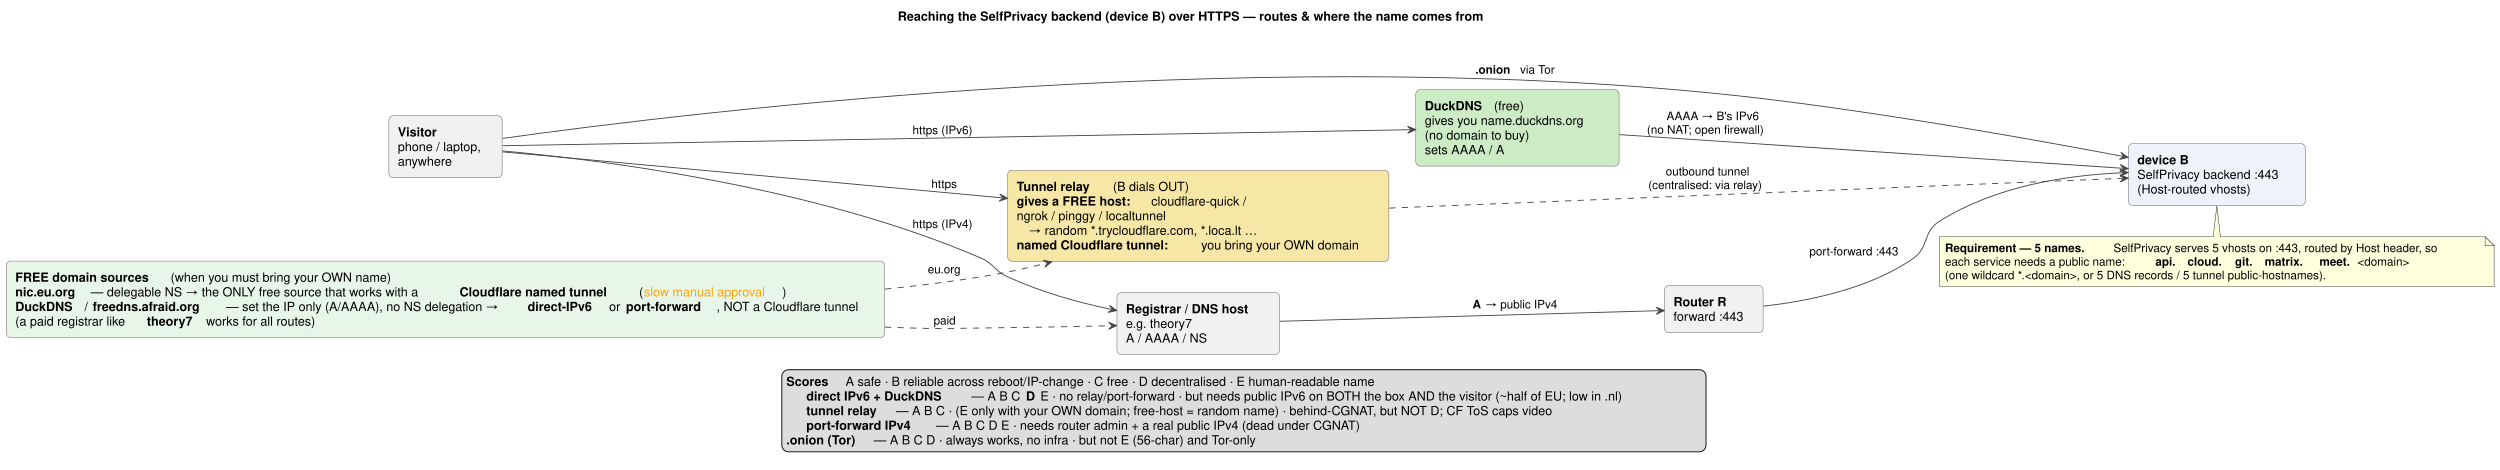
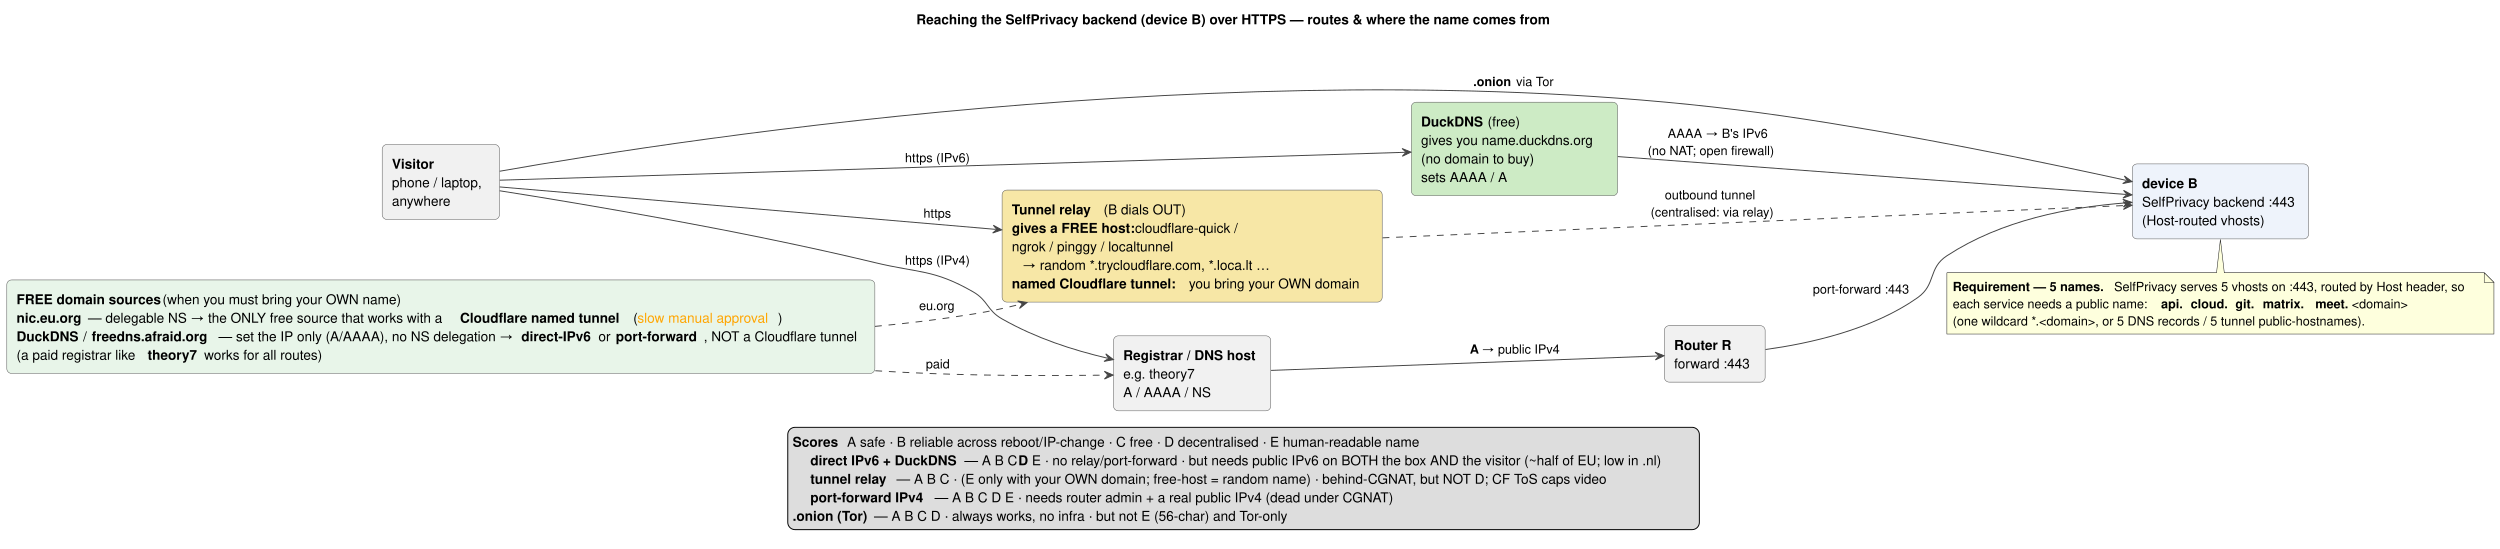
- <svg xmlns="http://www.w3.org/2000/svg" contentStyleType="text/css" data-diagram-type="DESCRIPTION" height="523px" preserveAspectRatio="none" style="width:2785px;height:523px;background:#FFFFFF;" version="1.1" viewBox="0 0 2785 523" width="2785px" zoomAndPan="magnify">
+ <svg xmlns="http://www.w3.org/2000/svg" contentStyleType="text/css" data-diagram-type="DESCRIPTION" height="565px" preserveAspectRatio="none" style="width:2574px;height:565px;background:#FFFFFF;" version="1.1" viewBox="0 0 2574 565" width="2574px" zoomAndPan="magnify">
  <defs>
    <filter height="1" id="b8has7bral45t0" width="1" x="0" y="0">
      <feFlood flood-color="#CDEBC5" result="flood" />
      <feComposite in="SourceGraphic" in2="flood" operator="over" />
    </filter>
    <filter height="1" id="b8has7bral45t1" width="1" x="0" y="0">
      <feFlood flood-color="#F7E7A6" result="flood" />
      <feComposite in="SourceGraphic" in2="flood" operator="over" />
    </filter>
    <filter height="1" id="b8has7bral45t2" width="1" x="0" y="0">
      <feFlood flood-color="#FFFFFF" result="flood" />
      <feComposite in="SourceGraphic" in2="flood" operator="over" />
    </filter>
  </defs>
  <g>
    <g class="title" data-source-line="5">
-       <text fill="#000000" font-family="Helvetica" font-size="14" font-weight="bold" lengthAdjust="spacing" textLength="771.237" x="1000.101" y="22.995">Reaching the SelfPrivacy backend (device B) over HTTPS — routes &amp; where the name comes from</text>
+       <text fill="#000000" font-family="Helvetica" font-size="14" font-weight="bold" lengthAdjust="spacing" textLength="673.845" x="943.454" y="24.966">Reaching the SelfPrivacy backend (device B) over HTTPS — routes &amp; where the name comes from</text>
    </g>
    <g class="entity" data-entity="V" data-source-line="17" data-uid="ent0002" id="entity_V">
-       <rect fill="#F1F1F1" height="68.891" rx="5" ry="5" style="stroke:#555555;stroke-width:0.5;" width="126.176" x="433.17" y="128.977" />
-       <text fill="#000000" font-family="Helvetica" font-size="14" font-weight="bold" lengthAdjust="spacing" textLength="51.98" x="443.17" y="151.972">Visitor</text>
-       <text fill="#000000" font-family="Helvetica" font-size="14" lengthAdjust="spacing" textLength="106.176" x="443.17" y="168.269">phone / laptop,</text>
-       <text fill="#000000" font-family="Helvetica" font-size="14" lengthAdjust="spacing" textLength="69.043" x="443.17" y="184.566">anywhere</text>
+       <rect fill="#F1F1F1" height="77.204" rx="5" ry="5" style="stroke:#555555;stroke-width:0.5;" width="120.73" x="393.51" y="148.768" />
+       <text fill="#000000" font-family="Helvetica" font-size="14" font-weight="bold" lengthAdjust="spacing" textLength="45.696" x="403.51" y="173.734">Visitor</text>
+       <text fill="#000000" font-family="Helvetica" font-size="14" lengthAdjust="spacing" textLength="100.73" x="403.51" y="192.802">phone / laptop,</text>
+       <text fill="#000000" font-family="Helvetica" font-size="14" lengthAdjust="spacing" textLength="64.876" x="403.51" y="211.87">anywhere</text>
    </g>
    <g class="entity" data-entity="B" data-source-line="18" data-uid="ent0003" id="entity_B">
-       <rect fill="#EEF3FB" height="68.891" rx="5" ry="5" style="stroke:#555555;stroke-width:0.5;" width="197.235" x="2370.94" y="159.977" />
-       <text fill="#000000" font-family="Helvetica" font-size="14" font-weight="bold" lengthAdjust="spacing" textLength="66.78" x="2380.94" y="182.972">device B</text>
-       <text fill="#000000" font-family="Helvetica" font-size="14" lengthAdjust="spacing" textLength="177.235" x="2380.94" y="199.269">SelfPrivacy backend :443</text>
-       <text fill="#000000" font-family="Helvetica" font-size="14" lengthAdjust="spacing" textLength="144.286" x="2380.94" y="215.566">(Host-routed vhosts)</text>
+       <rect fill="#EEF3FB" height="77.204" rx="5" ry="5" style="stroke:#555555;stroke-width:0.5;" width="181.573" x="2195.35" y="168.768" />
+       <text fill="#000000" font-family="Helvetica" font-size="14" font-weight="bold" lengthAdjust="spacing" textLength="57.89" x="2205.35" y="193.734">device B</text>
+       <text fill="#000000" font-family="Helvetica" font-size="14" lengthAdjust="spacing" textLength="161.573" x="2205.35" y="212.802">SelfPrivacy backend :443</text>
+       <text fill="#000000" font-family="Helvetica" font-size="14" lengthAdjust="spacing" textLength="134.315" x="2205.35" y="231.87">(Host-routed vhosts)</text>
    </g>
    <g class="entity" data-entity="T" data-source-line="20" data-uid="ent0004" id="entity_T">
-       <rect fill="#F7E7A6" height="101.484" rx="5" ry="5" style="stroke:#555555;stroke-width:0.5;" width="424.681" x="1122.52" y="189.677" />
-       <text fill="#000000" font-family="Helvetica" font-size="14" font-weight="bold" lengthAdjust="spacing" textLength="98.39" x="1132.52" y="212.672">Tunnel relay</text>
-       <text fill="#000000" font-family="Helvetica" font-size="14" lengthAdjust="spacing" textLength="91.786" x="1239.81" y="212.672">(B dials OUT)</text>
-       <text fill="#000000" font-family="Helvetica" font-size="14" font-weight="bold" lengthAdjust="spacing" textLength="145.523" x="1132.52" y="228.969">gives a FREE host:</text>
-       <text fill="#000000" font-family="Helvetica" font-size="14" lengthAdjust="spacing" textLength="121.352" x="1282.494" y="228.969">cloudflare-quick /</text>
-       <text fill="#000000" font-family="Helvetica" font-size="14" lengthAdjust="spacing" textLength="192.363" x="1132.52" y="245.266">ngrok / pinggy / localtunnel</text>
-       <text fill="#000000" font-family="Helvetica" font-size="14" lengthAdjust="spacing" textLength="291.3" x="1145.871" y="261.563">→ random *.trycloudflare.com, *.loca.lt …</text>
-       <text fill="#000000" font-family="Helvetica" font-size="14" font-weight="bold" lengthAdjust="spacing" textLength="201.168" x="1132.52" y="277.86">named Cloudflare tunnel:</text>
-       <text fill="#000000" font-family="Helvetica" font-size="14" lengthAdjust="spacing" textLength="199.062" x="1338.138" y="277.86">you bring your OWN domain</text>
+       <rect fill="#F7E7A6" height="115.34" rx="5" ry="5" style="stroke:#555555;stroke-width:0.5;" width="391.363" x="1031.75" y="195.698" />
+       <text fill="#000000" font-family="Helvetica" font-size="14" font-weight="bold" lengthAdjust="spacing" textLength="87.206" x="1041.75" y="220.664">Tunnel relay</text>
+       <text fill="#000000" font-family="Helvetica" font-size="14" lengthAdjust="spacing" textLength="84.126" x="1136.236" y="220.664">(B dials OUT)</text>
+       <text fill="#000000" font-family="Helvetica" font-size="14" font-weight="bold" lengthAdjust="spacing" textLength="123.2" x="1041.75" y="239.732">gives a FREE host:</text>
+       <text fill="#000000" font-family="Helvetica" font-size="14" lengthAdjust="spacing" textLength="114.45" x="1168.59" y="239.732">cloudflare-quick /</text>
+       <text fill="#000000" font-family="Helvetica" font-size="14" lengthAdjust="spacing" textLength="181.985" x="1041.75" y="258.8">ngrok / pinggy / localtunnel</text>
+       <text fill="#000000" font-family="Helvetica" font-size="14" lengthAdjust="spacing" textLength="270.997" x="1052.67" y="277.868">→ random *.trycloudflare.com, *.loca.lt …</text>
+       <text fill="#000000" font-family="Helvetica" font-size="14" font-weight="bold" lengthAdjust="spacing" textLength="178.709" x="1041.75" y="296.935">named Cloudflare tunnel:</text>
+       <text fill="#000000" font-family="Helvetica" font-size="14" lengthAdjust="spacing" textLength="189.013" x="1224.099" y="296.935">you bring your OWN domain</text>
    </g>
    <g class="entity" data-entity="DD" data-source-line="21" data-uid="ent0005" id="entity_DD">
-       <rect fill="#CDEBC5" height="85.188" rx="5" ry="5" style="stroke:#555555;stroke-width:0.5;" width="226.473" x="1577.2" y="99.827" />
-       <text fill="#000000" font-family="Helvetica" font-size="14" font-weight="bold" lengthAdjust="spacing" textLength="72.618" x="1587.2" y="122.822">DuckDNS</text>
-       <text fill="#000000" font-family="Helvetica" font-size="14" lengthAdjust="spacing" textLength="38.835" x="1664.268" y="122.822">(free)</text>
-       <text fill="#000000" font-family="Helvetica" font-size="14" lengthAdjust="spacing" textLength="206.473" x="1587.2" y="139.119">gives you  name.duckdns.org</text>
-       <text fill="#000000" font-family="Helvetica" font-size="14" lengthAdjust="spacing" textLength="134.244" x="1587.2" y="155.416">(no domain to buy)</text>
-       <text fill="#000000" font-family="Helvetica" font-size="14" lengthAdjust="spacing" textLength="94.644" x="1587.2" y="171.713">sets AAAA / A</text>
+       <rect fill="#CDEBC5" height="96.272" rx="5" ry="5" style="stroke:#555555;stroke-width:0.5;" width="212.401" x="1453.11" y="105.228" />
+       <text fill="#000000" font-family="Helvetica" font-size="14" font-weight="bold" lengthAdjust="spacing" textLength="64.89" x="1463.11" y="130.194">DuckDNS</text>
+       <text fill="#000000" font-family="Helvetica" font-size="14" lengthAdjust="spacing" textLength="34.79" x="1531.64" y="130.194">(free)</text>
+       <text fill="#000000" font-family="Helvetica" font-size="14" lengthAdjust="spacing" textLength="192.401" x="1463.11" y="149.262">gives you  name.duckdns.org</text>
+       <text fill="#000000" font-family="Helvetica" font-size="14" lengthAdjust="spacing" textLength="124.656" x="1463.11" y="168.33">(no domain to buy)</text>
+       <text fill="#000000" font-family="Helvetica" font-size="14" lengthAdjust="spacing" textLength="87.22" x="1463.11" y="187.398">sets AAAA / A</text>
    </g>
    <g class="entity" data-entity="REG" data-source-line="22" data-uid="ent0006" id="entity_REG">
-       <rect fill="#F1F1F1" height="68.891" rx="5" ry="5" style="stroke:#555555;stroke-width:0.5;" width="181.144" x="1244.29" y="325.977" />
-       <text fill="#000000" font-family="Helvetica" font-size="14" font-weight="bold" lengthAdjust="spacing" textLength="161.144" x="1254.29" y="348.972">Registrar / DNS host</text>
-       <text fill="#000000" font-family="Helvetica" font-size="14" lengthAdjust="spacing" textLength="85.34" x="1254.29" y="365.269">e.g. theory7</text>
-       <text fill="#000000" font-family="Helvetica" font-size="14" lengthAdjust="spacing" textLength="94.48" x="1254.29" y="381.566">A / AAAA / NS</text>
+       <rect fill="#F1F1F1" height="77.204" rx="5" ry="5" style="stroke:#555555;stroke-width:0.5;" width="161.904" x="1146.48" y="345.768" />
+       <text fill="#000000" font-family="Helvetica" font-size="14" font-weight="bold" lengthAdjust="spacing" textLength="141.904" x="1156.48" y="370.734">Registrar / DNS host</text>
+       <text fill="#000000" font-family="Helvetica" font-size="14" lengthAdjust="spacing" textLength="78.652" x="1156.48" y="389.802">e.g. theory7</text>
+       <text fill="#000000" font-family="Helvetica" font-size="14" lengthAdjust="spacing" textLength="88.032" x="1156.48" y="408.87">A / AAAA / NS</text>
    </g>
    <g class="entity" data-entity="R" data-source-line="23" data-uid="ent0007" id="entity_R">
-       <rect fill="#F1F1F1" height="52.594" rx="5" ry="5" style="stroke:#555555;stroke-width:0.5;" width="109.811" x="1854.27" y="318.127" />
-       <text fill="#000000" font-family="Helvetica" font-size="14" font-weight="bold" lengthAdjust="spacing" textLength="69.111" x="1864.27" y="341.122">Router R</text>
-       <text fill="#000000" font-family="Helvetica" font-size="14" lengthAdjust="spacing" textLength="89.811" x="1864.27" y="357.419">forward :443</text>
+       <rect fill="#F1F1F1" height="58.136" rx="5" ry="5" style="stroke:#555555;stroke-width:0.5;" width="103.734" x="1713.65" y="335.298" />
+       <text fill="#000000" font-family="Helvetica" font-size="14" font-weight="bold" lengthAdjust="spacing" textLength="60.69" x="1723.65" y="360.264">Router R</text>
+       <text fill="#000000" font-family="Helvetica" font-size="14" lengthAdjust="spacing" textLength="83.734" x="1723.65" y="379.332">forward :443</text>
    </g>
    <g class="entity" data-entity="GMN16" data-source-line="38" data-uid="ent0017" id="entity_GMN16">
-       <path d="M2160.67,263.727 L2160.67,319.125 A0,0 0 0 0 2160.67,319.125 L2778.439,319.125 A0,0 0 0 0 2778.439,319.125 L2778.439,273.727 L2768.439,263.727 L2473.56,263.727 L2469.56,229.167 L2465.56,263.727 L2160.67,263.727 A0,0 0 0 0 2160.67,263.727" fill="#FEFFDD" style="stroke:#181818;stroke-width:0.5;" />
-       <path d="M2768.439,263.727 L2768.439,273.727 L2778.439,273.727 L2768.439,263.727" fill="#FEFFDD" style="stroke:#181818;stroke-width:0.5;" />
-       <text fill="#000000" font-family="Helvetica" font-size="13" font-weight="bold" lengthAdjust="spacing" textLength="183.593" x="2166.67" y="280.794">Requirement — 5 names.</text>
-       <text fill="#000000" font-family="Helvetica" font-size="13" lengthAdjust="spacing" textLength="409.043" x="2354.396" y="280.794">SelfPrivacy serves 5 vhosts on :443, routed by Host header, so</text>
-       <text fill="#000000" font-family="Helvetica" font-size="13" lengthAdjust="spacing" textLength="226.167" x="2166.67" y="295.927">each service needs a public name:</text>
-       <text fill="#000000" font-family="Helvetica" font-size="13" font-weight="bold" lengthAdjust="spacing" textLength="27.473" x="2401.102" y="295.927">api.</text>
-       <text fill="#000000" font-family="Helvetica" font-size="13" lengthAdjust="spacing" textLength="8.265" x="2428.574" y="295.927">  </text>
-       <text fill="#000000" font-family="Helvetica" font-size="13" font-weight="bold" lengthAdjust="spacing" textLength="44.592" x="2436.839" y="295.927">cloud.</text>
-       <text fill="#000000" font-family="Helvetica" font-size="13" lengthAdjust="spacing" textLength="8.265" x="2481.431" y="295.927">  </text>
-       <text fill="#000000" font-family="Helvetica" font-size="13" font-weight="bold" lengthAdjust="spacing" textLength="24.915" x="2489.696" y="295.927">git.</text>
-       <text fill="#000000" font-family="Helvetica" font-size="13" lengthAdjust="spacing" textLength="8.265" x="2514.61" y="295.927">  </text>
-       <text fill="#000000" font-family="Helvetica" font-size="13" font-weight="bold" lengthAdjust="spacing" textLength="52.724" x="2522.875" y="295.927">matrix.</text>
-       <text fill="#000000" font-family="Helvetica" font-size="13" lengthAdjust="spacing" textLength="8.265" x="2575.599" y="295.927">  </text>
-       <text fill="#000000" font-family="Helvetica" font-size="13" font-weight="bold" lengthAdjust="spacing" textLength="42.333" x="2583.863" y="295.927">meet.</text>
-       <text fill="#000000" font-family="Helvetica" font-size="13" lengthAdjust="spacing" textLength="70.472" x="2626.196" y="295.927">&lt;domain&gt;</text>
-       <text fill="#000000" font-family="Helvetica" font-size="13" lengthAdjust="spacing" textLength="487.798" x="2166.67" y="311.059">(one wildcard *.&lt;domain&gt;, or 5 DNS records / 5 tunnel public-hostnames).</text>
+       <path d="M2004.51,280.808 L2004.51,343.926 A0,0 0 0 0 2004.51,343.926 L2567.753,343.926 A0,0 0 0 0 2567.753,343.926 L2567.753,290.808 L2557.753,280.808 L2290.14,280.808 L2286.14,246.438 L2282.14,280.808 L2004.51,280.808 A0,0 0 0 0 2004.51,280.808" fill="#FEFFDD" style="stroke:#181818;stroke-width:0.5;" />
+       <path d="M2557.753,280.808 L2557.753,290.808 L2567.753,290.808 L2557.753,280.808" fill="#FEFFDD" style="stroke:#181818;stroke-width:0.5;" />
+       <text fill="#000000" font-family="Helvetica" font-size="13" font-weight="bold" lengthAdjust="spacing" textLength="162.799" x="2010.51" y="299.705">Requirement — 5 names.</text>
+       <text fill="#000000" font-family="Helvetica" font-size="13" lengthAdjust="spacing" textLength="376.064" x="2176.689" y="299.705">SelfPrivacy serves 5 vhosts on :443, routed by Host header, so</text>
+       <text fill="#000000" font-family="Helvetica" font-size="13" lengthAdjust="spacing" textLength="207.74" x="2010.51" y="317.411">each service needs a public name:</text>
+       <text fill="#000000" font-family="Helvetica" font-size="13" font-weight="bold" lengthAdjust="spacing" textLength="23.751" x="2225.01" y="317.411">api.</text>
+       <text fill="#000000" font-family="Helvetica" font-size="13" lengthAdjust="spacing" textLength="6.76" x="2248.761" y="317.411">  </text>
+       <text fill="#000000" font-family="Helvetica" font-size="13" font-weight="bold" lengthAdjust="spacing" textLength="39.169" x="2255.521" y="317.411">cloud.</text>
+       <text fill="#000000" font-family="Helvetica" font-size="13" lengthAdjust="spacing" textLength="6.76" x="2294.69" y="317.411">  </text>
+       <text fill="#000000" font-family="Helvetica" font-size="13" font-weight="bold" lengthAdjust="spacing" textLength="21.541" x="2301.45" y="317.411">git.</text>
+       <text fill="#000000" font-family="Helvetica" font-size="13" lengthAdjust="spacing" textLength="6.76" x="2322.991" y="317.411">  </text>
+       <text fill="#000000" font-family="Helvetica" font-size="13" font-weight="bold" lengthAdjust="spacing" textLength="47.346" x="2329.751" y="317.411">matrix.</text>
+       <text fill="#000000" font-family="Helvetica" font-size="13" lengthAdjust="spacing" textLength="6.76" x="2377.097" y="317.411">  </text>
+       <text fill="#000000" font-family="Helvetica" font-size="13" font-weight="bold" lengthAdjust="spacing" textLength="37.479" x="2383.857" y="317.411">meet.</text>
+       <text fill="#000000" font-family="Helvetica" font-size="13" lengthAdjust="spacing" textLength="61.568" x="2421.336" y="317.411">&lt;domain&gt;</text>
+       <text fill="#000000" font-family="Helvetica" font-size="13" lengthAdjust="spacing" textLength="450.177" x="2010.51" y="335.117">(one wildcard *.&lt;domain&gt;, or 5 DNS records / 5 tunnel public-hostnames).</text>
    </g>
    <g class="entity" data-entity="SRC" data-source-line="43" data-uid="ent0019" id="entity_SRC">
-       <rect fill="#E8F5E9" height="85.188" rx="5" ry="5" style="stroke:#555555;stroke-width:0.5;" width="978.521" x="7" y="290.827" />
-       <text fill="#000000" font-family="Helvetica" font-size="14" font-weight="bold" lengthAdjust="spacing" textLength="168.608" x="17" y="313.822">FREE domain sources</text>
-       <text fill="#000000" font-family="Helvetica" font-size="14" lengthAdjust="spacing" textLength="279.262" x="190.059" y="313.822">(when you must bring your OWN name)</text>
-       <text fill="#000000" font-family="Helvetica" font-size="14" font-weight="bold" lengthAdjust="spacing" textLength="79.707" x="17" y="330.119">nic.eu.org</text>
-       <text fill="#000000" font-family="Helvetica" font-size="14" lengthAdjust="spacing" textLength="406.315" x="101.157" y="330.119">— delegable NS → the ONLY free source that works with a</text>
-       <text fill="#000000" font-family="Helvetica" font-size="14" font-weight="bold" lengthAdjust="spacing" textLength="195.569" x="511.922" y="330.119">Cloudflare named tunnel</text>
-       <text fill="#000000" font-family="Helvetica" font-size="14" lengthAdjust="spacing" textLength="5.462" x="711.941" y="330.119">(</text>
-       <text fill="#FFA500" font-family="Helvetica" font-size="14" lengthAdjust="spacing" textLength="153.959" x="717.403" y="330.119">slow manual approval</text>
-       <text fill="#000000" font-family="Helvetica" font-size="14" lengthAdjust="spacing" textLength="5.462" x="871.362" y="330.119">)</text>
-       <text fill="#000000" font-family="Helvetica" font-size="14" font-weight="bold" lengthAdjust="spacing" textLength="72.618" x="17" y="346.416">DuckDNS</text>
-       <text fill="#000000" font-family="Helvetica" font-size="14" lengthAdjust="spacing" textLength="4.717" x="94.068" y="346.416">/</text>
-       <text fill="#000000" font-family="Helvetica" font-size="14" font-weight="bold" lengthAdjust="spacing" textLength="144.197" x="103.235" y="346.416">freedns.afraid.org</text>
-       <text fill="#000000" font-family="Helvetica" font-size="14" lengthAdjust="spacing" textLength="331.399" x="251.883" y="346.416">— set the IP only (A/AAAA), no NS delegation →</text>
-       <text fill="#000000" font-family="Helvetica" font-size="14" font-weight="bold" lengthAdjust="spacing" textLength="86.358" x="587.732" y="346.416">direct-IPv6</text>
-       <text fill="#000000" font-family="Helvetica" font-size="14" lengthAdjust="spacing" textLength="14.321" x="678.541" y="346.416">or</text>
-       <text fill="#000000" font-family="Helvetica" font-size="14" font-weight="bold" lengthAdjust="spacing" textLength="100.967" x="697.312" y="346.416">port-forward</text>
-       <text fill="#000000" font-family="Helvetica" font-size="14" lengthAdjust="spacing" textLength="177.242" x="798.279" y="346.416">, NOT a Cloudflare tunnel</text>
-       <text fill="#000000" font-family="Helvetica" font-size="14" lengthAdjust="spacing" textLength="142.153" x="17" y="362.713">(a paid registrar like</text>
-       <text fill="#000000" font-family="Helvetica" font-size="14" font-weight="bold" lengthAdjust="spacing" textLength="61.544" x="163.603" y="362.713">theory7</text>
-       <text fill="#000000" font-family="Helvetica" font-size="14" lengthAdjust="spacing" textLength="140.185" x="229.598" y="362.713">works for all routes)</text>
+       <rect fill="#E8F5E9" height="96.272" rx="5" ry="5" style="stroke:#555555;stroke-width:0.5;" width="893.751" x="7" y="288.228" />
+       <text fill="#000000" font-family="Helvetica" font-size="14" font-weight="bold" lengthAdjust="spacing" textLength="146.691" x="17" y="313.194">FREE domain sources</text>
+       <text fill="#000000" font-family="Helvetica" font-size="14" lengthAdjust="spacing" textLength="261.603" x="167.331" y="313.194">(when you must bring your OWN name)</text>
+       <text fill="#000000" font-family="Helvetica" font-size="14" font-weight="bold" lengthAdjust="spacing" textLength="70" x="17" y="332.262">nic.eu.org</text>
+       <text fill="#000000" font-family="Helvetica" font-size="14" lengthAdjust="spacing" textLength="379.356" x="90.64" y="332.262">— delegable NS → the ONLY free source that works with a</text>
+       <text fill="#000000" font-family="Helvetica" font-size="14" font-weight="bold" lengthAdjust="spacing" textLength="174.719" x="473.636" y="332.262">Cloudflare named tunnel</text>
+       <text fill="#000000" font-family="Helvetica" font-size="14" lengthAdjust="spacing" textLength="4.2" x="651.995" y="332.262">(</text>
+       <text fill="#FFA500" font-family="Helvetica" font-size="14" lengthAdjust="spacing" textLength="144.69" x="656.196" y="332.262">slow manual approval</text>
+       <text fill="#000000" font-family="Helvetica" font-size="14" lengthAdjust="spacing" textLength="4.2" x="800.885" y="332.262">)</text>
+       <text fill="#000000" font-family="Helvetica" font-size="14" font-weight="bold" lengthAdjust="spacing" textLength="64.89" x="17" y="351.33">DuckDNS</text>
+       <text fill="#000000" font-family="Helvetica" font-size="14" lengthAdjust="spacing" textLength="5.208" x="85.53" y="351.33">/</text>
+       <text fill="#000000" font-family="Helvetica" font-size="14" font-weight="bold" lengthAdjust="spacing" textLength="127.022" x="94.378" y="351.33">freedns.afraid.org</text>
+       <text fill="#000000" font-family="Helvetica" font-size="14" lengthAdjust="spacing" textLength="308.027" x="225.039" y="351.33">— set the IP only (A/AAAA), no NS delegation →</text>
+       <text fill="#000000" font-family="Helvetica" font-size="14" font-weight="bold" lengthAdjust="spacing" textLength="75.754" x="536.706" y="351.33">direct-IPv6</text>
+       <text fill="#000000" font-family="Helvetica" font-size="14" lengthAdjust="spacing" textLength="14.252" x="616.1" y="351.33">or</text>
+       <text fill="#000000" font-family="Helvetica" font-size="14" font-weight="bold" lengthAdjust="spacing" textLength="90.566" x="633.992" y="351.33">port-forward</text>
+       <text fill="#000000" font-family="Helvetica" font-size="14" lengthAdjust="spacing" textLength="166.193" x="724.557" y="351.33">, NOT a Cloudflare tunnel</text>
+       <text fill="#000000" font-family="Helvetica" font-size="14" lengthAdjust="spacing" textLength="131.333" x="17" y="370.398">(a paid registrar like</text>
+       <text fill="#000000" font-family="Helvetica" font-size="14" font-weight="bold" lengthAdjust="spacing" textLength="54.544" x="151.974" y="370.398">theory7</text>
+       <text fill="#000000" font-family="Helvetica" font-size="14" lengthAdjust="spacing" textLength="131.263" x="210.157" y="370.398">works for all routes)</text>
    </g>
    <g class="link" data-entity-1="V" data-entity-2="T" data-source-line="25" data-uid="lnk8" id="link_V_T">
-       <path d="M559.8,169.177 C677.4,179.997 930.385,203.287 1116.415,220.407" fill="none" id="V-to-T" style="stroke:#444444;stroke-width:1;" />
-       <polygon fill="#444444" points="1122.39,220.957,1113.794,216.149,1117.411,220.499,1113.061,224.115,1122.39,220.957" style="stroke:#444444;stroke-width:1;" />
-       <text fill="#000000" font-family="Helvetica" font-size="13" lengthAdjust="spacing" textLength="33.459" x="1037.52" y="209.384">https</text>
+       <path d="M514.46,192.458 C623.77,201.818 854.792,221.577 1025.362,236.167" fill="none" id="V-to-T" style="stroke:#444444;stroke-width:1;" />
+       <polygon fill="#444444" points="1031.34,236.678,1022.714,231.925,1026.358,236.252,1022.032,239.896,1031.34,236.678" style="stroke:#444444;stroke-width:1;" />
+       <text fill="#000000" font-family="Helvetica" font-size="13" lengthAdjust="spacing" textLength="31.642" x="950.75" y="224.115">https</text>
    </g>
    <g class="link" data-entity-1="T" data-entity-2="B" data-source-line="26" data-uid="lnk9" id="link_T_B">
-       <path d="M1547.58,231.827 C1793.47,221.837 2182.575,206.04 2364.765,198.64" fill="none" id="T-to-B" style="stroke:#444444;stroke-width:1;stroke-dasharray:7,7;" />
-       <polygon fill="#444444" points="2370.76,198.397,2361.605,194.765,2365.764,198.6,2361.93,202.759,2370.76,198.397" style="stroke:#444444;stroke-width:1;" />
-       <text fill="#000000" font-family="Helvetica" font-size="13" lengthAdjust="spacing" textLength="107.783" x="1855.635" y="195.434">outbound tunnel</text>
-       <text fill="#000000" font-family="Helvetica" font-size="13" lengthAdjust="spacing" textLength="146.713" x="1836.17" y="210.567">(centralised: via relay)</text>
+       <path d="M1423.48,244.878 C1653.22,234.878 2019.076,218.949 2189.106,211.549" fill="none" id="T-to-B" style="stroke:#444444;stroke-width:1;stroke-dasharray:7,7;" />
+       <polygon fill="#444444" points="2195.1,211.288,2185.935,207.683,2190.105,211.505,2186.282,215.675,2195.1,211.288" style="stroke:#444444;stroke-width:1;" />
+       <text fill="#000000" font-family="Helvetica" font-size="13" lengthAdjust="spacing" textLength="103.376" x="1714.07" y="205.205">outbound tunnel</text>
+       <text fill="#000000" font-family="Helvetica" font-size="13" lengthAdjust="spacing" textLength="132.496" x="1699.51" y="222.911">(centralised: via relay)</text>
    </g>
    <g class="link" data-entity-1="V" data-entity-2="DD" data-source-line="28" data-uid="lnk10" id="link_V_DD">
-       <path d="M559.68,162.327 C750.96,158.957 1324.891,148.843 1571.041,144.503" fill="none" id="V-to-DD" style="stroke:#444444;stroke-width:1;" />
-       <polygon fill="#444444" points="1577.04,144.397,1567.971,140.556,1572.041,144.485,1568.112,148.555,1577.04,144.397" style="stroke:#444444;stroke-width:1;" />
-       <text fill="#000000" font-family="Helvetica" font-size="13" lengthAdjust="spacing" textLength="75.372" x="1016.52" y="149.434">https (IPv6)</text>
+       <path d="M514.59,185.528 C693.17,180.028 1218.803,163.823 1446.693,156.803" fill="none" id="V-to-DD" style="stroke:#444444;stroke-width:1;" />
+       <polygon fill="#444444" points="1452.69,156.618,1443.571,152.897,1447.692,156.772,1443.817,160.893,1452.69,156.618" style="stroke:#444444;stroke-width:1;" />
+       <text fill="#000000" font-family="Helvetica" font-size="13" lengthAdjust="spacing" textLength="69.134" x="931.75" y="166.995">https (IPv6)</text>
    </g>
    <g class="link" data-entity-1="DD" data-entity-2="B" data-source-line="29" data-uid="lnk11" id="link_DD_B">
-       <path d="M1804.02,149.957 C1956.51,160.157 2220.203,177.807 2364.683,187.467" fill="none" id="DD-to-B" style="stroke:#444444;stroke-width:1;" />
-       <polygon fill="#444444" points="2370.67,187.867,2361.957,183.275,2365.681,187.533,2361.423,191.258,2370.67,187.867" style="stroke:#444444;stroke-width:1;" />
-       <text fill="#000000" font-family="Helvetica" font-size="13" lengthAdjust="spacing" textLength="105.765" x="1856.522" y="133.794">AAAA → B's IPv6</text>
-       <text fill="#000000" font-family="Helvetica" font-size="13" lengthAdjust="spacing" textLength="149.468" x="1834.67" y="148.927">(no NAT; open firewall)</text>
+       <path d="M1665.71,161.218 C1808.43,171.848 2054.737,190.202 2189.077,200.212" fill="none" id="DD-to-B" style="stroke:#444444;stroke-width:1;" />
+       <polygon fill="#444444" points="2195.06,200.658,2186.382,196,2190.074,200.286,2185.788,203.978,2195.06,200.658" style="stroke:#444444;stroke-width:1;" />
+       <text fill="#000000" font-family="Helvetica" font-size="13" lengthAdjust="spacing" textLength="97.604" x="1717.063" y="141.965">AAAA → B's IPv6</text>
+       <text fill="#000000" font-family="Helvetica" font-size="13" lengthAdjust="spacing" textLength="138.71" x="1696.51" y="159.671">(no NAT; open firewall)</text>
    </g>
    <g class="link" data-entity-1="V" data-entity-2="REG" data-source-line="31" data-uid="lnk12" id="link_V_REG">
-       <path d="M559.72,168.107 C670.96,178.237 908.9,208.037 1092.52,287.417 C1107.46,293.877 1107.7,301.697 1122.52,308.417 C1160.71,325.757 1199.649,336.587 1238.149,344.717" fill="none" id="V-to-REG" style="stroke:#444444;stroke-width:1;" />
-       <polygon fill="#444444" points="1244.02,345.957,1236.041,340.184,1239.128,344.924,1234.388,348.011,1244.02,345.957" style="stroke:#444444;stroke-width:1;" />
-       <text fill="#000000" font-family="Helvetica" font-size="13" lengthAdjust="spacing" textLength="75.372" x="1016.52" y="253.954">https (IPv4)</text>
+       <path d="M514.43,196.418 C600.33,209.928 763.73,237.358 900.75,270.368 C946.28,281.328 961.11,277.108 1001.75,300.368 C1017.58,309.428 1015.88,319.378 1031.75,328.368 C1066.94,348.308 1103.961,360.249 1140.501,368.879" fill="none" id="V-to-REG" style="stroke:#444444;stroke-width:1;" />
+       <polygon fill="#444444" points="1146.34,370.258,1138.5,364.296,1141.474,369.109,1136.662,372.082,1146.34,370.258" style="stroke:#444444;stroke-width:1;" />
+       <text fill="#000000" font-family="Helvetica" font-size="13" lengthAdjust="spacing" textLength="69.134" x="931.75" y="272.485">https (IPv4)</text>
    </g>
    <g class="link" data-entity-1="REG" data-entity-2="R" data-source-line="32" data-uid="lnk13" id="link_REG_R">
-       <path d="M1425.92,357.907 C1546.16,354.547 1749.432,348.854 1847.952,346.104" fill="none" id="REG-to-R" style="stroke:#444444;stroke-width:1;" />
-       <polygon fill="#444444" points="1853.95,345.937,1844.842,342.19,1848.952,346.076,1845.065,350.186,1853.95,345.937" style="stroke:#444444;stroke-width:1;" />
-       <text fill="#000000" font-family="Helvetica" font-size="13" font-weight="bold" lengthAdjust="spacing" textLength="10.061" x="1640.44" y="343.554">A</text>
-       <text fill="#000000" font-family="Helvetica" font-size="13" lengthAdjust="spacing" textLength="85.909" x="1654.633" y="343.554">→ public IPv4</text>
+       <path d="M1308.69,381.368 C1420.41,377.208 1613.614,369.991 1707.234,366.501" fill="none" id="REG-to-R" style="stroke:#444444;stroke-width:1;" />
+       <polygon fill="#444444" points="1713.23,366.278,1704.087,362.616,1708.234,366.464,1704.385,370.61,1713.23,366.278" style="stroke:#444444;stroke-width:1;" />
+       <text fill="#000000" font-family="Helvetica" font-size="13" font-weight="bold" lengthAdjust="spacing" textLength="8.97" x="1513.31" y="364.085">A</text>
+       <text fill="#000000" font-family="Helvetica" font-size="13" lengthAdjust="spacing" textLength="80.366" x="1525.66" y="364.085">→ public IPv4</text>
    </g>
    <g class="link" data-entity-1="R" data-entity-2="B" data-source-line="33" data-uid="lnk14" id="link_R_B">
-       <path d="M1964.31,341.087 C2011.77,335.867 2080.79,322.527 2130.67,288.417 C2149.61,275.477 2141.23,258.587 2160.67,246.417 C2223.29,207.257 2300.476,195.313 2364.596,192.463" fill="none" id="R-to-B" style="stroke:#444444;stroke-width:1;" />
-       <polygon fill="#444444" points="2370.59,192.197,2361.421,188.601,2365.595,192.419,2361.776,196.593,2370.59,192.197" style="stroke:#444444;stroke-width:1;" />
-       <text fill="#000000" font-family="Helvetica" font-size="13" lengthAdjust="spacing" textLength="114.734" x="2015.67" y="284.484">port-forward :443</text>
+       <path d="M1817.71,359.868 C1862.57,353.778 1927.73,339.538 1974.51,306.368 C1993.52,292.888 1985.01,276.118 2004.51,263.368 C2060.95,226.448 2130.458,213.403 2188.928,208.853" fill="none" id="R-to-B" style="stroke:#444444;stroke-width:1;" />
+       <polygon fill="#444444" points="2194.91,208.388,2185.627,205.098,2189.925,208.776,2186.247,213.074,2194.91,208.388" style="stroke:#444444;stroke-width:1;" />
+       <text fill="#000000" font-family="Helvetica" font-size="13" lengthAdjust="spacing" textLength="107.861" x="1866.51" y="302.265">port-forward :443</text>
    </g>
    <g class="link" data-entity-1="V" data-entity-2="B" data-source-line="35" data-uid="lnk15" id="link_V_B">
-       <path d="M559.57,154.227 C764.49,125.487 1435.75,43.297 1984.67,112.417 C2119.09,129.347 2267.305,155.762 2364.794,174.202" fill="none" id="V-to-B" style="stroke:#444444;stroke-width:1;" />
-       <polygon fill="#444444" points="2370.69,175.317,2362.59,169.714,2365.777,174.388,2361.103,177.575,2370.69,175.317" style="stroke:#444444;stroke-width:1;" />
-       <text fill="#000000" font-family="Helvetica" font-size="13" font-weight="bold" lengthAdjust="spacing" textLength="45.767" x="1643.44" y="82.054">.onion</text>
-       <text fill="#000000" font-family="Helvetica" font-size="13" lengthAdjust="spacing" textLength="44.643" x="1693.339" y="82.054">via Tor</text>
+       <path d="M514.47,176.308 C706.87,142.328 1328.42,46.068 1835.51,119.368 C1961.08,137.518 2098.849,165.924 2189.299,185.734" fill="none" id="V-to-B" style="stroke:#444444;stroke-width:1;" />
+       <polygon fill="#444444" points="2195.16,187.018,2187.224,181.185,2190.276,185.948,2185.513,189,2195.16,187.018" style="stroke:#444444;stroke-width:1;" />
+       <text fill="#000000" font-family="Helvetica" font-size="13" font-weight="bold" lengthAdjust="spacing" textLength="40.846" x="1516.81" y="88.585">.onion</text>
+       <text fill="#000000" font-family="Helvetica" font-size="13" lengthAdjust="spacing" textLength="41.093" x="1561.036" y="88.585">via Tor</text>
    </g>
    <g class="link" data-entity-1="SRC" data-entity-2="T" data-source-line="44" data-uid="lnk20" id="link_SRC_T">
-       <path d="M985.86,322.097 C1022.05,318.447 1057.92,313.947 1092.52,308.417 C1118.42,304.287 1139.686,299.818 1165.946,293.128" fill="none" id="SRC-to-T" style="stroke:#444444;stroke-width:1;stroke-dasharray:7,7;" />
-       <polygon fill="#444444" points="1171.76,291.647,1162.051,289.993,1166.915,292.881,1164.026,297.745,1171.76,291.647" style="stroke:#444444;stroke-width:1;" />
-       <text fill="#000000" font-family="Helvetica" font-size="13" lengthAdjust="spacing" textLength="41.92" x="1033.52" y="304.484">eu.org</text>
+       <path d="M900.91,336.048 C935.14,332.888 969.07,328.738 1001.75,323.368 C1019.99,320.368 1032.997,317.725 1051.607,312.965" fill="none" id="SRC-to-T" style="stroke:#444444;stroke-width:1;stroke-dasharray:7,7;" />
+       <polygon fill="#444444" points="1057.42,311.478,1047.709,309.833,1052.576,312.717,1049.692,317.583,1057.42,311.478" style="stroke:#444444;stroke-width:1;" />
+       <text fill="#000000" font-family="Helvetica" font-size="13" lengthAdjust="spacing" textLength="40.079" x="946.25" y="319.265">eu.org</text>
    </g>
    <g class="link" data-entity-1="SRC" data-entity-2="REG" data-source-line="45" data-uid="lnk21" id="link_SRC_REG">
-       <path d="M985.84,364.427 C995.82,364.787 1005.72,365.117 1015.52,365.417 C1049.73,366.477 1058.3,365.777 1092.52,365.417 C1142.6,364.907 1192.512,363.916 1237.902,362.866" fill="none" id="SRC-to-REG" style="stroke:#444444;stroke-width:1;stroke-dasharray:7,7;" />
-       <polygon fill="#444444" points="1243.9,362.727,1234.81,358.936,1238.901,362.842,1234.995,366.934,1243.9,362.727" style="stroke:#444444;stroke-width:1;" />
-       <text fill="#000000" font-family="Helvetica" font-size="13" lengthAdjust="spacing" textLength="28.082" x="1040.02" y="361.484">paid</text>
+       <path d="M901.23,381.718 C911.16,382.318 921.01,382.868 930.75,383.368 C1003.55,387.078 1080.561,387.061 1140.061,386.241" fill="none" id="SRC-to-REG" style="stroke:#444444;stroke-width:1;stroke-dasharray:7,7;" />
+       <polygon fill="#444444" points="1146.06,386.158,1137.006,382.282,1141.061,386.227,1137.116,390.282,1146.06,386.158" style="stroke:#444444;stroke-width:1;" />
+       <text fill="#000000" font-family="Helvetica" font-size="13" lengthAdjust="spacing" textLength="26.637" x="953.25" y="379.265">paid</text>
    </g>
    <g class="legend" data-source-line="47">
-       <rect fill="#DDDDDD" height="91.484" rx="7.5" ry="7.5" style="stroke:#000000;stroke-width:1;" width="1029.553" x="870.943" y="411.868" />
-       <text fill="#000000" font-family="Helvetica" font-size="14" font-weight="bold" lengthAdjust="spacing" textLength="52.732" x="875.943" y="429.863">Scores</text>
-       <text fill="#000000" font-family="Helvetica" font-size="14" lengthAdjust="spacing" textLength="662.43" x="942.026" y="429.863">A safe · B reliable across reboot/IP-change · C free · D decentralised · E human-readable name</text>
-       <text fill="#000000" filter="url(#b8has7bral45t0)" font-family="Helvetica" font-size="14" lengthAdjust="spacing" textLength="17.801" x="875.943" y="446.159">    </text>
-       <text fill="#000000" font-family="Helvetica" font-size="14" lengthAdjust="spacing" textLength="4.45" x="893.744" y="446.159"> </text>
-       <text fill="#000000" font-family="Helvetica" font-size="14" font-weight="bold" lengthAdjust="spacing" textLength="179.519" x="898.194" y="446.159">direct IPv6 + DuckDNS</text>
-       <text fill="#000000" font-family="Helvetica" font-size="14" lengthAdjust="spacing" textLength="56.308" x="1082.163" y="446.159">— A B C</text>
-       <text fill="#000000" font-family="Helvetica" font-size="14" font-weight="bold" lengthAdjust="spacing" textLength="11.621" x="1142.92" y="446.159">D</text>
-       <text fill="#000000" font-family="Helvetica" font-size="14" lengthAdjust="spacing" textLength="736.504" x="1158.992" y="446.159">E · no relay/port-forward · but needs public IPv6 on BOTH the box AND the visitor (~half of EU; low in .nl)</text>
-       <text fill="#000000" filter="url(#b8has7bral45t1)" font-family="Helvetica" font-size="14" lengthAdjust="spacing" textLength="17.801" x="875.943" y="462.456">    </text>
-       <text fill="#000000" font-family="Helvetica" font-size="14" lengthAdjust="spacing" textLength="4.45" x="893.744" y="462.456"> </text>
-       <text fill="#000000" font-family="Helvetica" font-size="14" font-weight="bold" lengthAdjust="spacing" textLength="95.532" x="898.194" y="462.456">tunnel relay</text>
-       <text fill="#000000" font-family="Helvetica" font-size="14" lengthAdjust="spacing" textLength="816.245" x="998.176" y="462.456">— A B C · (E only with your OWN domain; free-host = random name) · behind-CGNAT, but NOT D; CF ToS caps video</text>
-       <text fill="#000000" filter="url(#b8has7bral45t2)" font-family="Helvetica" font-size="14" lengthAdjust="spacing" textLength="17.801" x="875.943" y="478.753">    </text>
-       <text fill="#000000" font-family="Helvetica" font-size="14" lengthAdjust="spacing" textLength="4.45" x="893.744" y="478.753"> </text>
-       <text fill="#000000" font-family="Helvetica" font-size="14" font-weight="bold" lengthAdjust="spacing" textLength="140.178" x="898.194" y="478.753">port-forward IPv4</text>
-       <text fill="#000000" font-family="Helvetica" font-size="14" lengthAdjust="spacing" textLength="527.037" x="1042.822" y="478.753">— A B C D E · needs router admin + a real public IPv4 (dead under CGNAT)</text>
-       <text fill="#000000" font-family="Helvetica" font-size="14" font-weight="bold" lengthAdjust="spacing" textLength="93.03" x="875.943" y="495.05">.onion (Tor)</text>
-       <text fill="#000000" font-family="Helvetica" font-size="14" lengthAdjust="spacing" textLength="480.601" x="973.423" y="495.05">— A B C D · always works, no infra · but not E (56-char) and Tor-only</text>
+       <rect fill="#DDDDDD" height="105.34" rx="7.5" ry="7.5" style="stroke:#000000;stroke-width:1;" width="938.588" x="811.082" y="439.972" />
+       <text fill="#000000" font-family="Helvetica" font-size="14" font-weight="bold" lengthAdjust="spacing" textLength="45.164" x="816.082" y="459.938">Scores</text>
+       <text fill="#000000" font-family="Helvetica" font-size="14" lengthAdjust="spacing" textLength="614.43" x="872.166" y="459.938">A safe · B reliable across reboot/IP-change · C free · D decentralised · E human-readable name</text>
+       <text fill="#000000" filter="url(#b8has7bral45t0)" font-family="Helvetica" font-size="14" lengthAdjust="spacing" textLength="14.56" x="816.082" y="479.005">    </text>
+       <text fill="#000000" font-family="Helvetica" font-size="14" lengthAdjust="spacing" textLength="3.64" x="830.642" y="479.005"> </text>
+       <text fill="#000000" font-family="Helvetica" font-size="14" font-weight="bold" lengthAdjust="spacing" textLength="155.063" x="834.282" y="479.005">direct IPv6 + DuckDNS</text>
+       <text fill="#000000" font-family="Helvetica" font-size="14" lengthAdjust="spacing" textLength="51.814" x="992.986" y="479.005">— A B C</text>
+       <text fill="#000000" font-family="Helvetica" font-size="14" font-weight="bold" lengthAdjust="spacing" textLength="10.36" x="1048.439" y="479.005">D</text>
+       <text fill="#000000" font-family="Helvetica" font-size="14" lengthAdjust="spacing" textLength="682.232" x="1062.439" y="479.005">E · no relay/port-forward · but needs public IPv6 on BOTH the box AND the visitor (~half of EU; low in .nl)</text>
+       <text fill="#000000" filter="url(#b8has7bral45t1)" font-family="Helvetica" font-size="14" lengthAdjust="spacing" textLength="14.56" x="816.082" y="498.073">    </text>
+       <text fill="#000000" font-family="Helvetica" font-size="14" lengthAdjust="spacing" textLength="3.64" x="830.642" y="498.073"> </text>
+       <text fill="#000000" font-family="Helvetica" font-size="14" font-weight="bold" lengthAdjust="spacing" textLength="85.176" x="834.282" y="498.073">tunnel relay</text>
+       <text fill="#000000" font-family="Helvetica" font-size="14" lengthAdjust="spacing" textLength="752.903" x="923.098" y="498.073">— A B C · (E only with your OWN domain; free-host = random name) · behind-CGNAT, but NOT D; CF ToS caps video</text>
+       <text fill="#000000" filter="url(#b8has7bral45t2)" font-family="Helvetica" font-size="14" lengthAdjust="spacing" textLength="14.56" x="816.082" y="517.141">    </text>
+       <text fill="#000000" font-family="Helvetica" font-size="14" lengthAdjust="spacing" textLength="3.64" x="830.642" y="517.141"> </text>
+       <text fill="#000000" font-family="Helvetica" font-size="14" font-weight="bold" lengthAdjust="spacing" textLength="124.418" x="834.282" y="517.141">port-forward IPv4</text>
+       <text fill="#000000" font-family="Helvetica" font-size="14" lengthAdjust="spacing" textLength="484.272" x="962.34" y="517.141">— A B C D E · needs router admin + a real public IPv4 (dead under CGNAT)</text>
+       <text fill="#000000" font-family="Helvetica" font-size="14" font-weight="bold" lengthAdjust="spacing" textLength="80.248" x="816.082" y="536.209">.onion (Tor)</text>
+       <text fill="#000000" font-family="Helvetica" font-size="14" lengthAdjust="spacing" textLength="441.796" x="899.97" y="536.209">— A B C D · always works, no infra · but not E (56-char) and Tor-only</text>
    </g>
  </g>
</svg>
